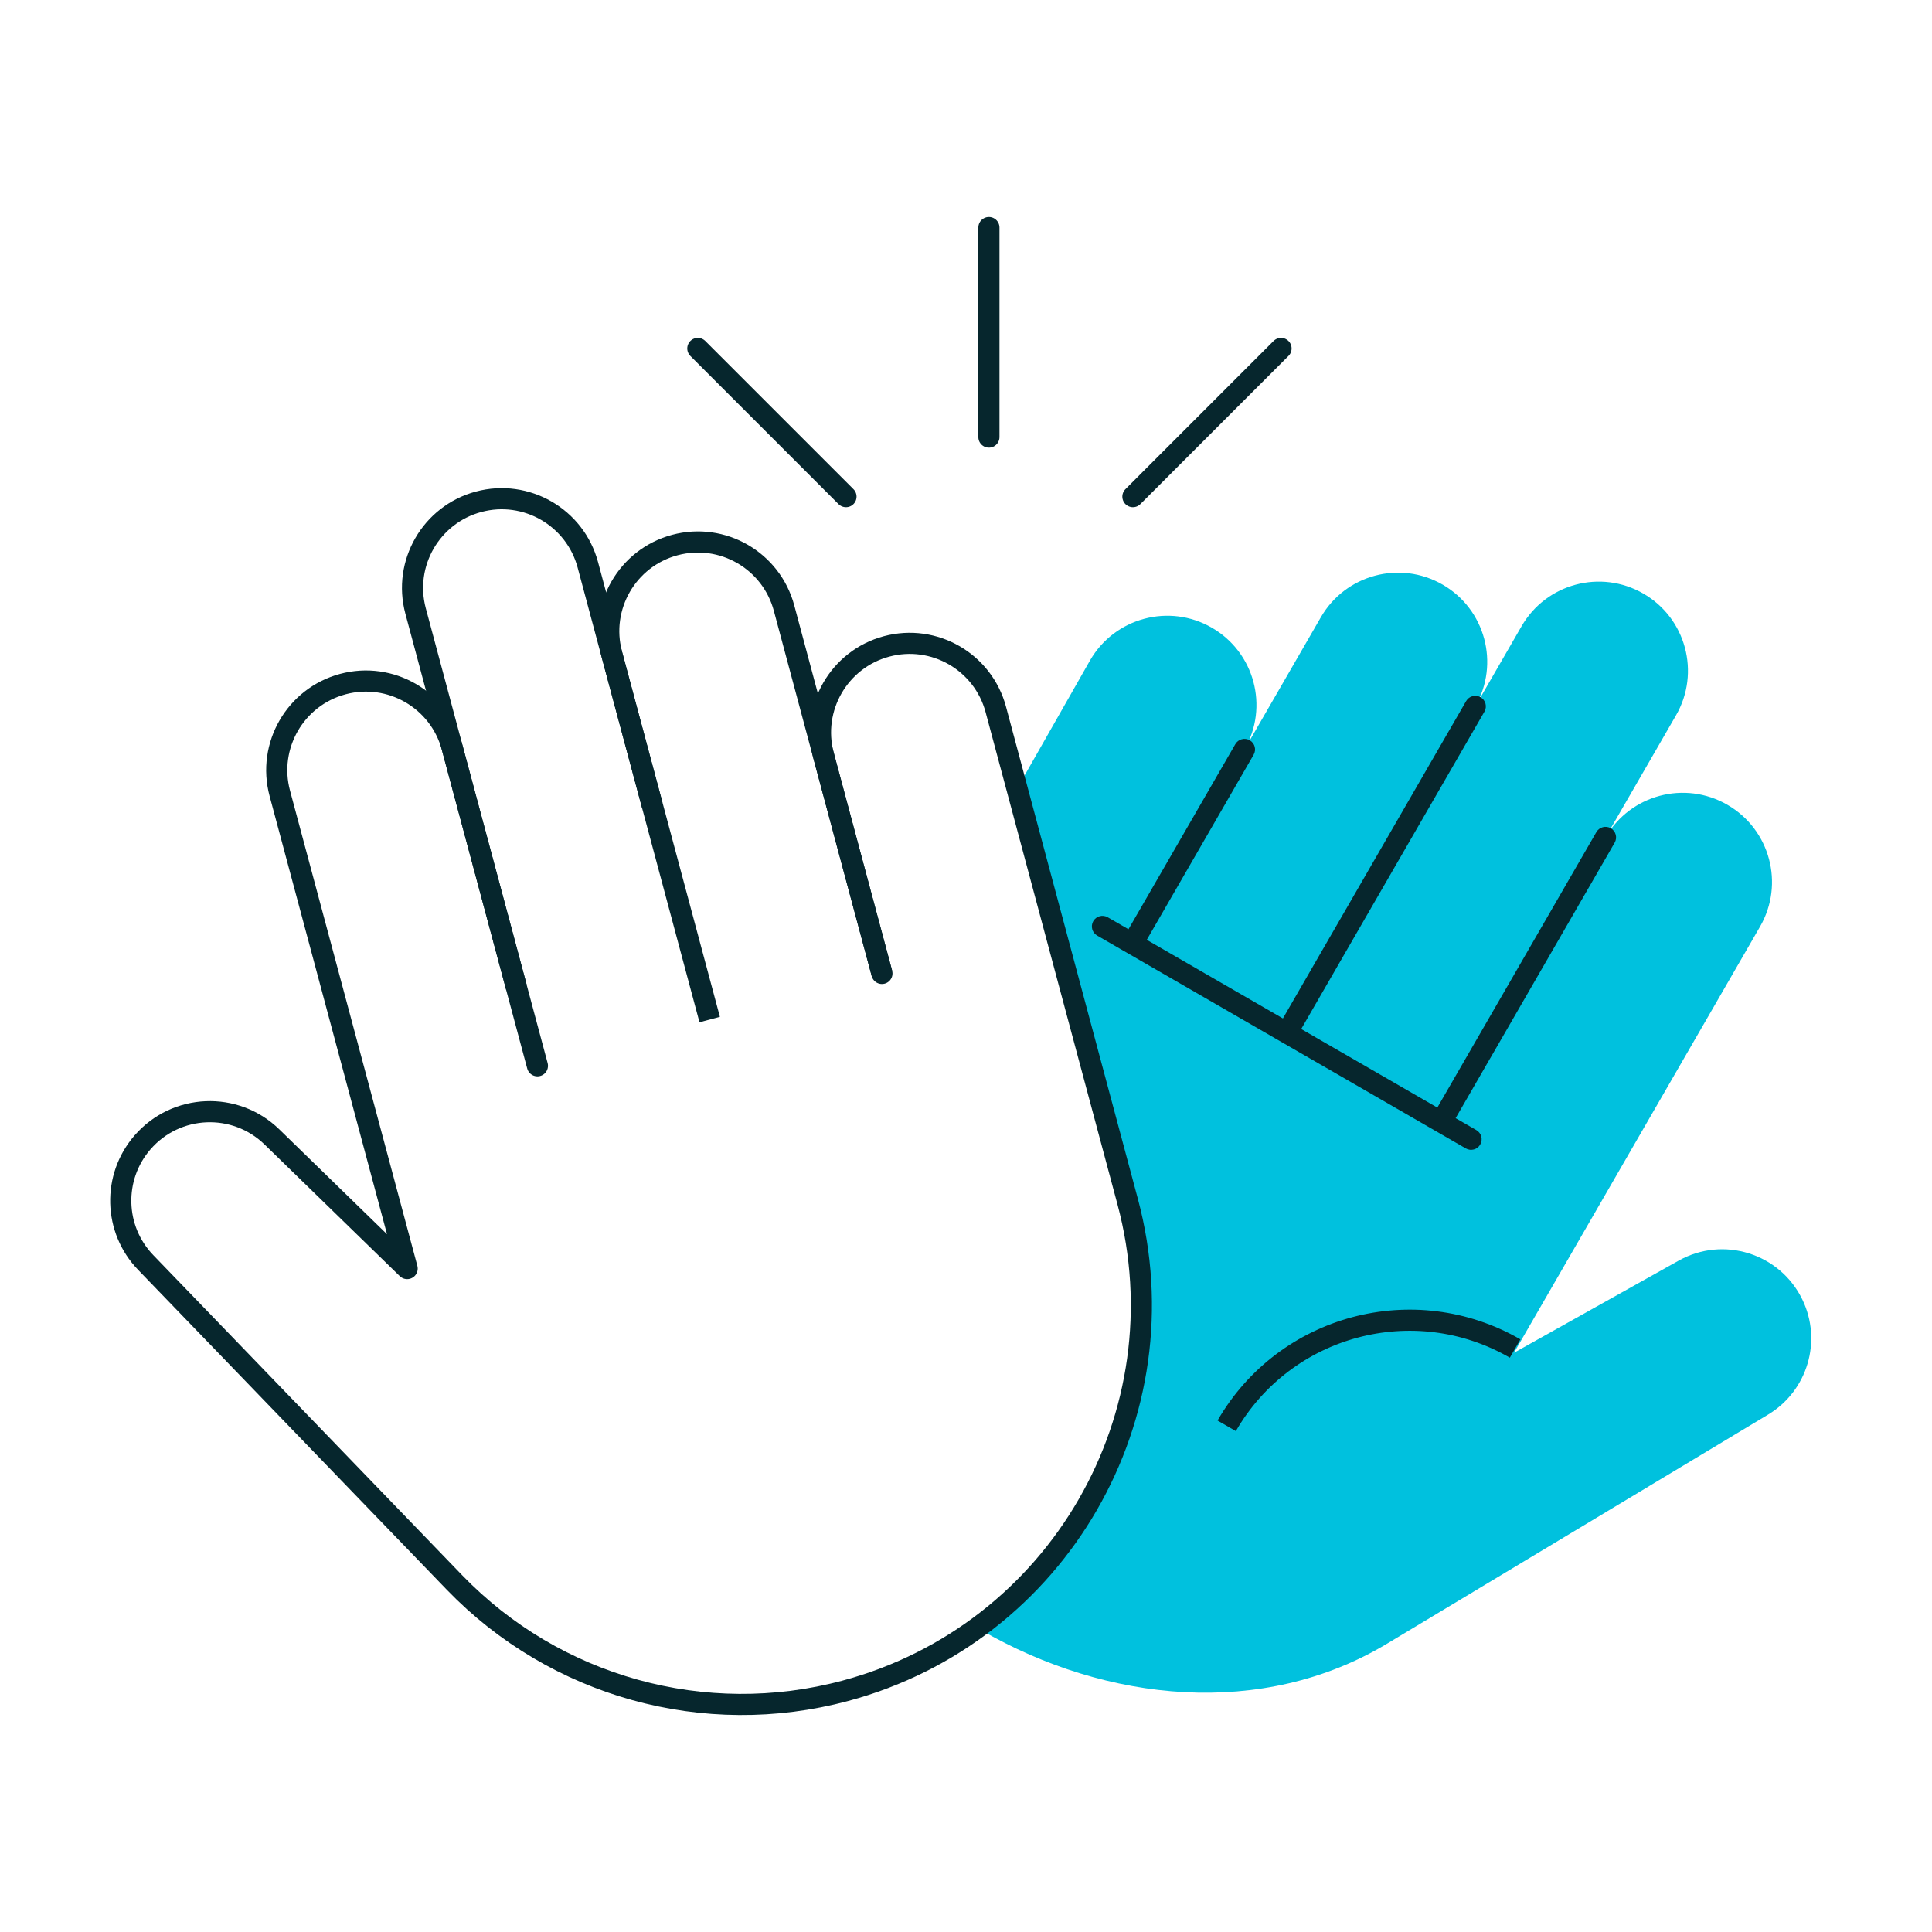
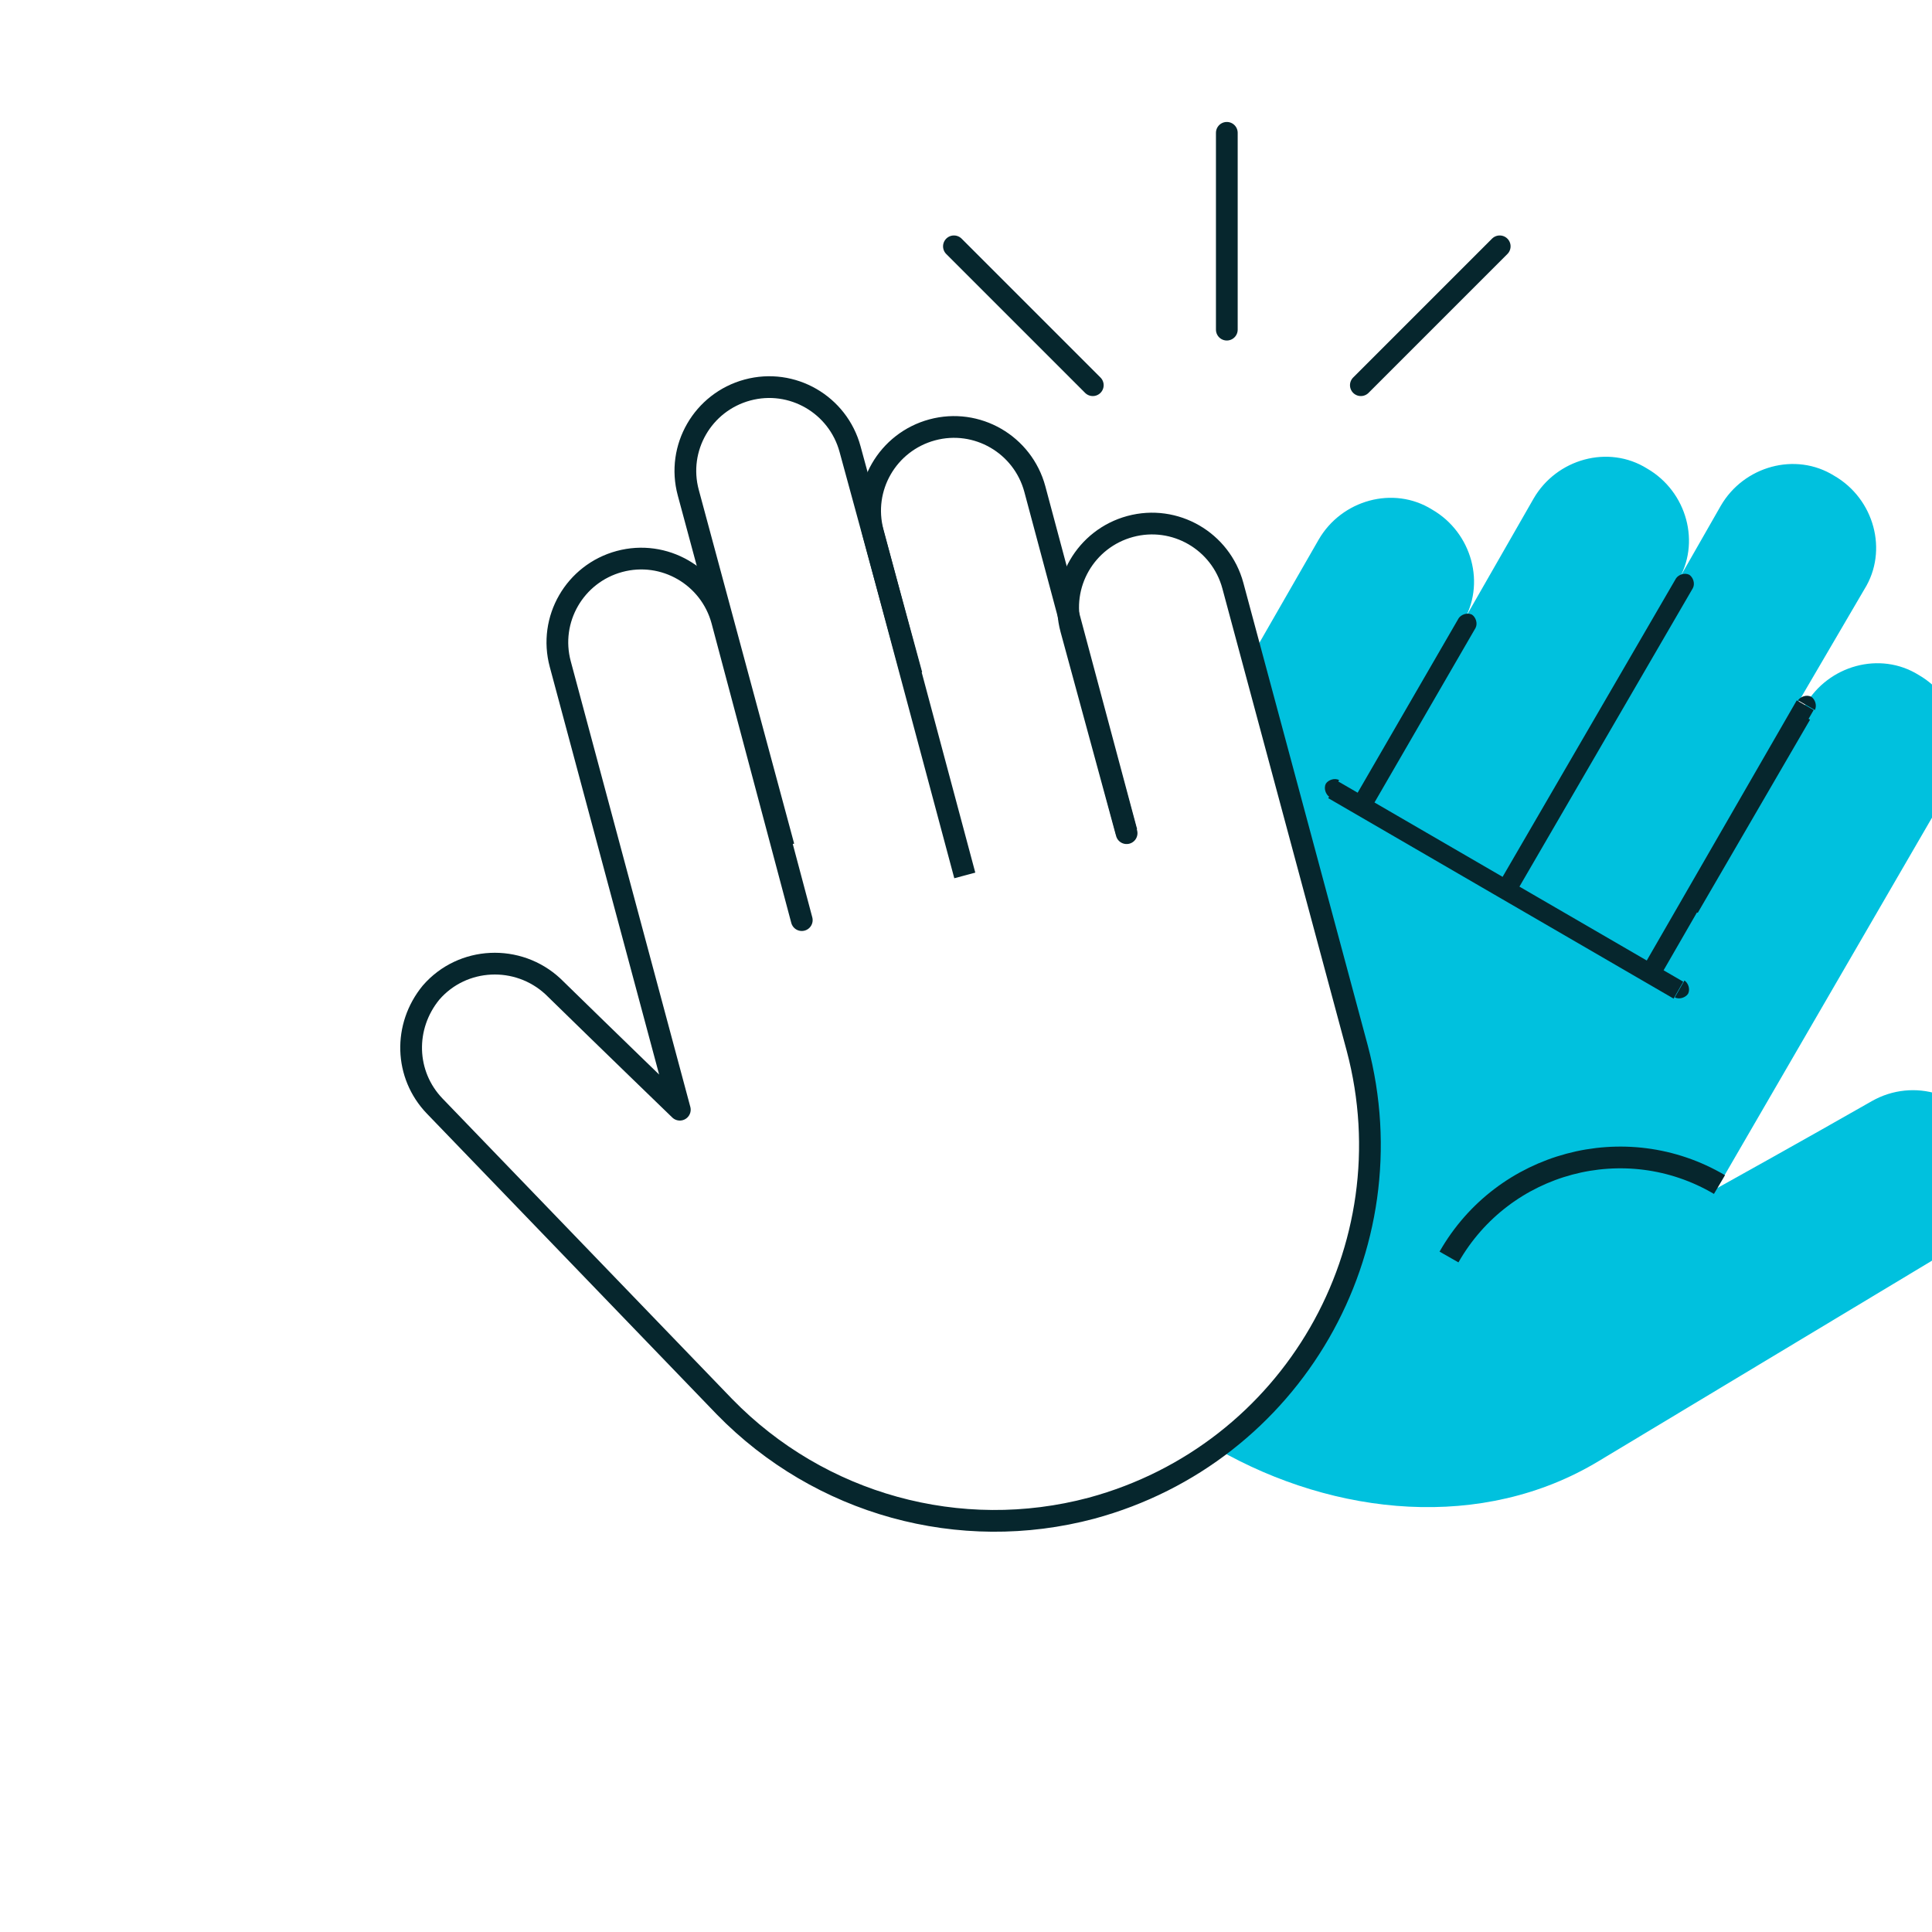
- <svg xmlns="http://www.w3.org/2000/svg" width="160" height="160" viewBox="0 0 160 160" fill="none">
-   <path d="M132.968 69.343C135.006 65.816 139.519 64.609 143.05 66.647L143.057 66.652C146.589 68.689 147.799 73.205 145.76 76.738L125.384 112.03C125.384 112.03 133.074 107.724 139.025 104.397C142.724 102.328 147.399 103.796 149.255 107.606C150.925 111.04 149.7 115.183 146.426 117.15L114.873 136.12C104.565 142.318 91.659 141.008 81.242 134.994C87.199 129.577 97.619 114.703 94.716 104.397C92.291 95.786 89.168 84.297 87.087 74.933C86.119 70.579 85.093 67.399 84.543 64.76L90.275 54.687C92.312 51.154 96.828 49.944 100.361 51.984C103.893 54.021 105.103 58.537 103.064 62.07L109.387 51.118C111.423 47.586 115.94 46.376 119.473 48.416C123.002 50.451 124.213 54.962 122.18 58.494L126.009 51.861C128.046 48.329 132.562 47.118 136.095 49.158C139.628 51.195 140.838 55.711 138.798 59.244L132.968 69.343Z" fill="#00C1DE" />
-   <path d="M101.589 118.08C106.418 109.716 117.112 106.851 125.476 111.68" stroke="#06262D" stroke-width="1.75" stroke-miterlimit="10" />
-   <path d="M103.821 62.503C104.062 62.085 103.919 61.549 103.5 61.308C103.082 61.066 102.547 61.21 102.305 61.628L103.821 62.503ZM105.808 85.099C105.567 85.518 105.71 86.053 106.129 86.294C106.547 86.536 107.082 86.393 107.324 85.974L105.808 85.099ZM122.934 58.936C123.176 58.517 123.033 57.982 122.614 57.741C122.196 57.499 121.66 57.642 121.419 58.061L122.934 58.936ZM118.596 92.482C118.354 92.901 118.497 93.436 118.916 93.677C119.334 93.919 119.87 93.776 120.111 93.357L118.596 92.482ZM133.719 69.788C133.961 69.369 133.817 68.834 133.399 68.592C132.98 68.351 132.445 68.494 132.204 68.913L133.719 69.788ZM91.736 75.965C91.318 75.723 90.783 75.867 90.541 76.285C90.299 76.704 90.443 77.239 90.861 77.48L91.736 75.965ZM121.391 95.106C121.809 95.348 122.344 95.205 122.586 94.786C122.828 94.368 122.684 93.833 122.266 93.591L121.391 95.106ZM123.416 87.637L133.24 70.621L131.724 69.746L121.9 86.762L123.416 87.637ZM102.305 61.628L92.967 77.802L94.483 78.677L103.821 62.503L102.305 61.628ZM107.324 85.974L122.934 58.936L121.419 58.061L105.808 85.099L107.324 85.974ZM120.111 93.357L133.719 69.788L132.204 68.913L118.596 92.482L120.111 93.357ZM90.861 77.48L121.391 95.106L122.266 93.591L91.736 75.965L90.861 77.48Z" fill="#06262D" />
-   <path d="M42.772 81.777L34.417 50.597C33.362 46.659 35.7 42.609 39.639 41.554C43.577 40.499 47.626 42.837 48.682 46.775L54.016 66.684" stroke="#06262D" stroke-width="1.75" stroke-miterlimit="10" />
-   <path d="M58.774 84.435L50.667 54.18C49.612 50.241 51.95 46.192 55.889 45.137C59.827 44.081 63.876 46.419 64.932 50.358L73.038 80.613" stroke="#06262D" stroke-width="1.75" stroke-miterlimit="10" />
-   <path d="M73.038 80.616L68.204 62.575C67.148 58.636 69.486 54.587 73.425 53.532C77.363 52.476 81.412 54.814 82.468 58.753L93.388 99.51C98.117 117.156 87.645 135.298 69.996 140.027C58.377 143.14 45.985 139.702 37.632 131.047L12.067 104.555C9.415 101.808 9.301 97.489 11.806 94.604C14.586 91.405 19.48 91.197 22.518 94.153C27.403 98.906 33.719 105.057 33.719 105.057L23.172 65.698C22.117 61.759 24.455 57.71 28.393 56.654C32.332 55.599 36.381 57.937 37.437 61.876L44.507 88.264" stroke="#06262D" stroke-width="1.75" stroke-linecap="round" stroke-linejoin="round" />
-   <path d="M81.897 36.196V18.845" stroke="#06262D" stroke-width="1.75" stroke-miterlimit="10" stroke-linecap="round" />
-   <path d="M93.822 41.129L106.089 28.859" stroke="#06262D" stroke-width="1.75" stroke-miterlimit="10" stroke-linecap="round" />
-   <path d="M70.061 41.129L57.791 28.859" stroke="#06262D" stroke-width="1.75" stroke-miterlimit="10" stroke-linecap="round" />
+ <svg xmlns="http://www.w3.org/2000/svg" id="Layer_1" version="1.1" viewBox="0 0 160 160">
+   <defs>
+     <style>
+       .st0, .st1, .st2, .st3 {
+         fill: none;
+       }
+ 
+       .st4 {
+         fill: #00c1de;
+       }
+ 
+       .st1 {
+         stroke-linejoin: round;
+       }
+ 
+       .st1, .st2 {
+         stroke-linecap: round;
+       }
+ 
+       .st1, .st2, .st3 {
+         stroke: #06262d;
+         stroke-width: 1.8px;
+       }
+ 
+       .st5 {
+         fill: #06262d;
+       }
+ 
+       .st2, .st3 {
+         stroke-miterlimit: 10;
+       }
+ 
+       .st6 {
+         clip-path: url(#clippath);
+       }
+     </style>
+     <clipPath id="clippath">
+       <rect class="st0" y="0" width="160" height="160" />
+     </clipPath>
+   </defs>
+   <g class="st6">
+     <g>
+       <path class="st4" d="M149.5,58.4c1.9-3.3,6.2-4.5,9.4-2.5h0c3.3,1.9,4.5,6.2,2.5,9.4l-19.2,33.1s7.2-4,12.8-7.2c3.5-2,7.9-.6,9.6,3,1.6,3.2.4,7.1-2.6,9l-29.6,17.8c-9.6,5.8-21.8,4.6-31.6-1,5.6-5.1,15.3-19.1,12.6-28.7-2.2-8-5.2-18.9-7.2-27.7-.9-4.1-1.9-7.1-2.4-9.5l5.4-9.4c1.9-3.3,6.2-4.5,9.4-2.5,3.3,1.9,4.5,6.2,2.5,9.4l5.9-10.3c1.9-3.3,6.2-4.5,9.4-2.5,3.3,1.9,4.5,6.2,2.5,9.4l3.6-6.3c1.9-3.3,6.2-4.5,9.4-2.5,3.3,1.9,4.5,6.2,2.5,9.4l-5.5,9.4.4.2Z" />
+       <path class="st3" d="M120,104.1c4.5-7.9,14.6-10.6,22.4-6" />
+       <path class="st5" d="M122.2,52c.2-.4,0-.9-.3-1.1-.4-.2-.9,0-1.1.3,0,0,1.4.8,1.4.8ZM124.1,73.2c-.2.4,0,.9.3,1.1.4.2.9,0,1.1-.3,0,0-1.4-.8-1.4-.8ZM140.2,48.7c.2-.4,0-.9-.3-1.1-.4-.2-.9,0-1.1.3l1.4.8ZM136,80.1c-.2.4,0,.9.3,1.1.4.2.9,0,1.1-.3,0,0-1.4-.8-1.4-.8ZM150.3,58.8c.2-.4,0-.9-.3-1.1-.4-.2-.9,0-1.1.3,0,0,1.4.8,1.4.8ZM110.9,64.6c-.4-.2-.9,0-1.1.3-.2.4,0,.9.3,1.1,0,0,.8-1.4.8-1.4ZM138.7,82.6c.4.2.9,0,1.1-.3.2-.4,0-.9-.3-1.1l-.8,1.4ZM140.6,75.6l9.3-16-1.4-.8-9.3,16,1.4.8ZM120.8,51.2l-8.8,15.2,1.4.8,8.8-15.2-1.4-.8ZM125.5,74l14.7-25.3-1.4-.8-14.7,25.3,1.4.8ZM137.4,81l12.8-22.2-1.4-.8-12.8,22.2,1.4.8ZM110,66.1l28.6,16.6.8-1.4-28.6-16.6-.8,1.4Z" />
+       <path class="st3" d="M64.9,70.1l-7.9-29.3c-1-3.7,1.2-7.5,4.9-8.5,3.7-1,7.5,1.2,8.5,4.9l5.1,18.7" />
+       <path class="st3" d="M79.9,72.5l-7.6-28.4c-1-3.7,1.2-7.5,4.9-8.5,3.7-1,7.5,1.2,8.5,4.9l7.6,28.4" />
+       <path class="st1" d="M93.3,69l-4.6-16.9c-1-3.7,1.2-7.5,4.9-8.5,3.7-1,7.5,1.2,8.5,4.9l10.3,38.3c4.4,16.6-5.4,33.6-22,38.1-10.9,2.9-22.5-.3-30.4-8.4l-24-24.9c-2.5-2.6-2.6-6.6-.3-9.4,2.6-3,7.2-3.2,10.1-.5,4.6,4.5,10.5,10.2,10.5,10.2l-9.9-36.9c-1-3.7,1.2-7.5,4.9-8.5,3.7-1,7.5,1.2,8.5,4.9l6.6,24.8" />
+       <path class="st2" d="M101.6,27.3V11" />
+       <path class="st2" d="M112.7,31.9l11.5-11.5" />
+       <path class="st2" d="M90.5,31.9l-11.5-11.5" />
+     </g>
+   </g>
</svg>
